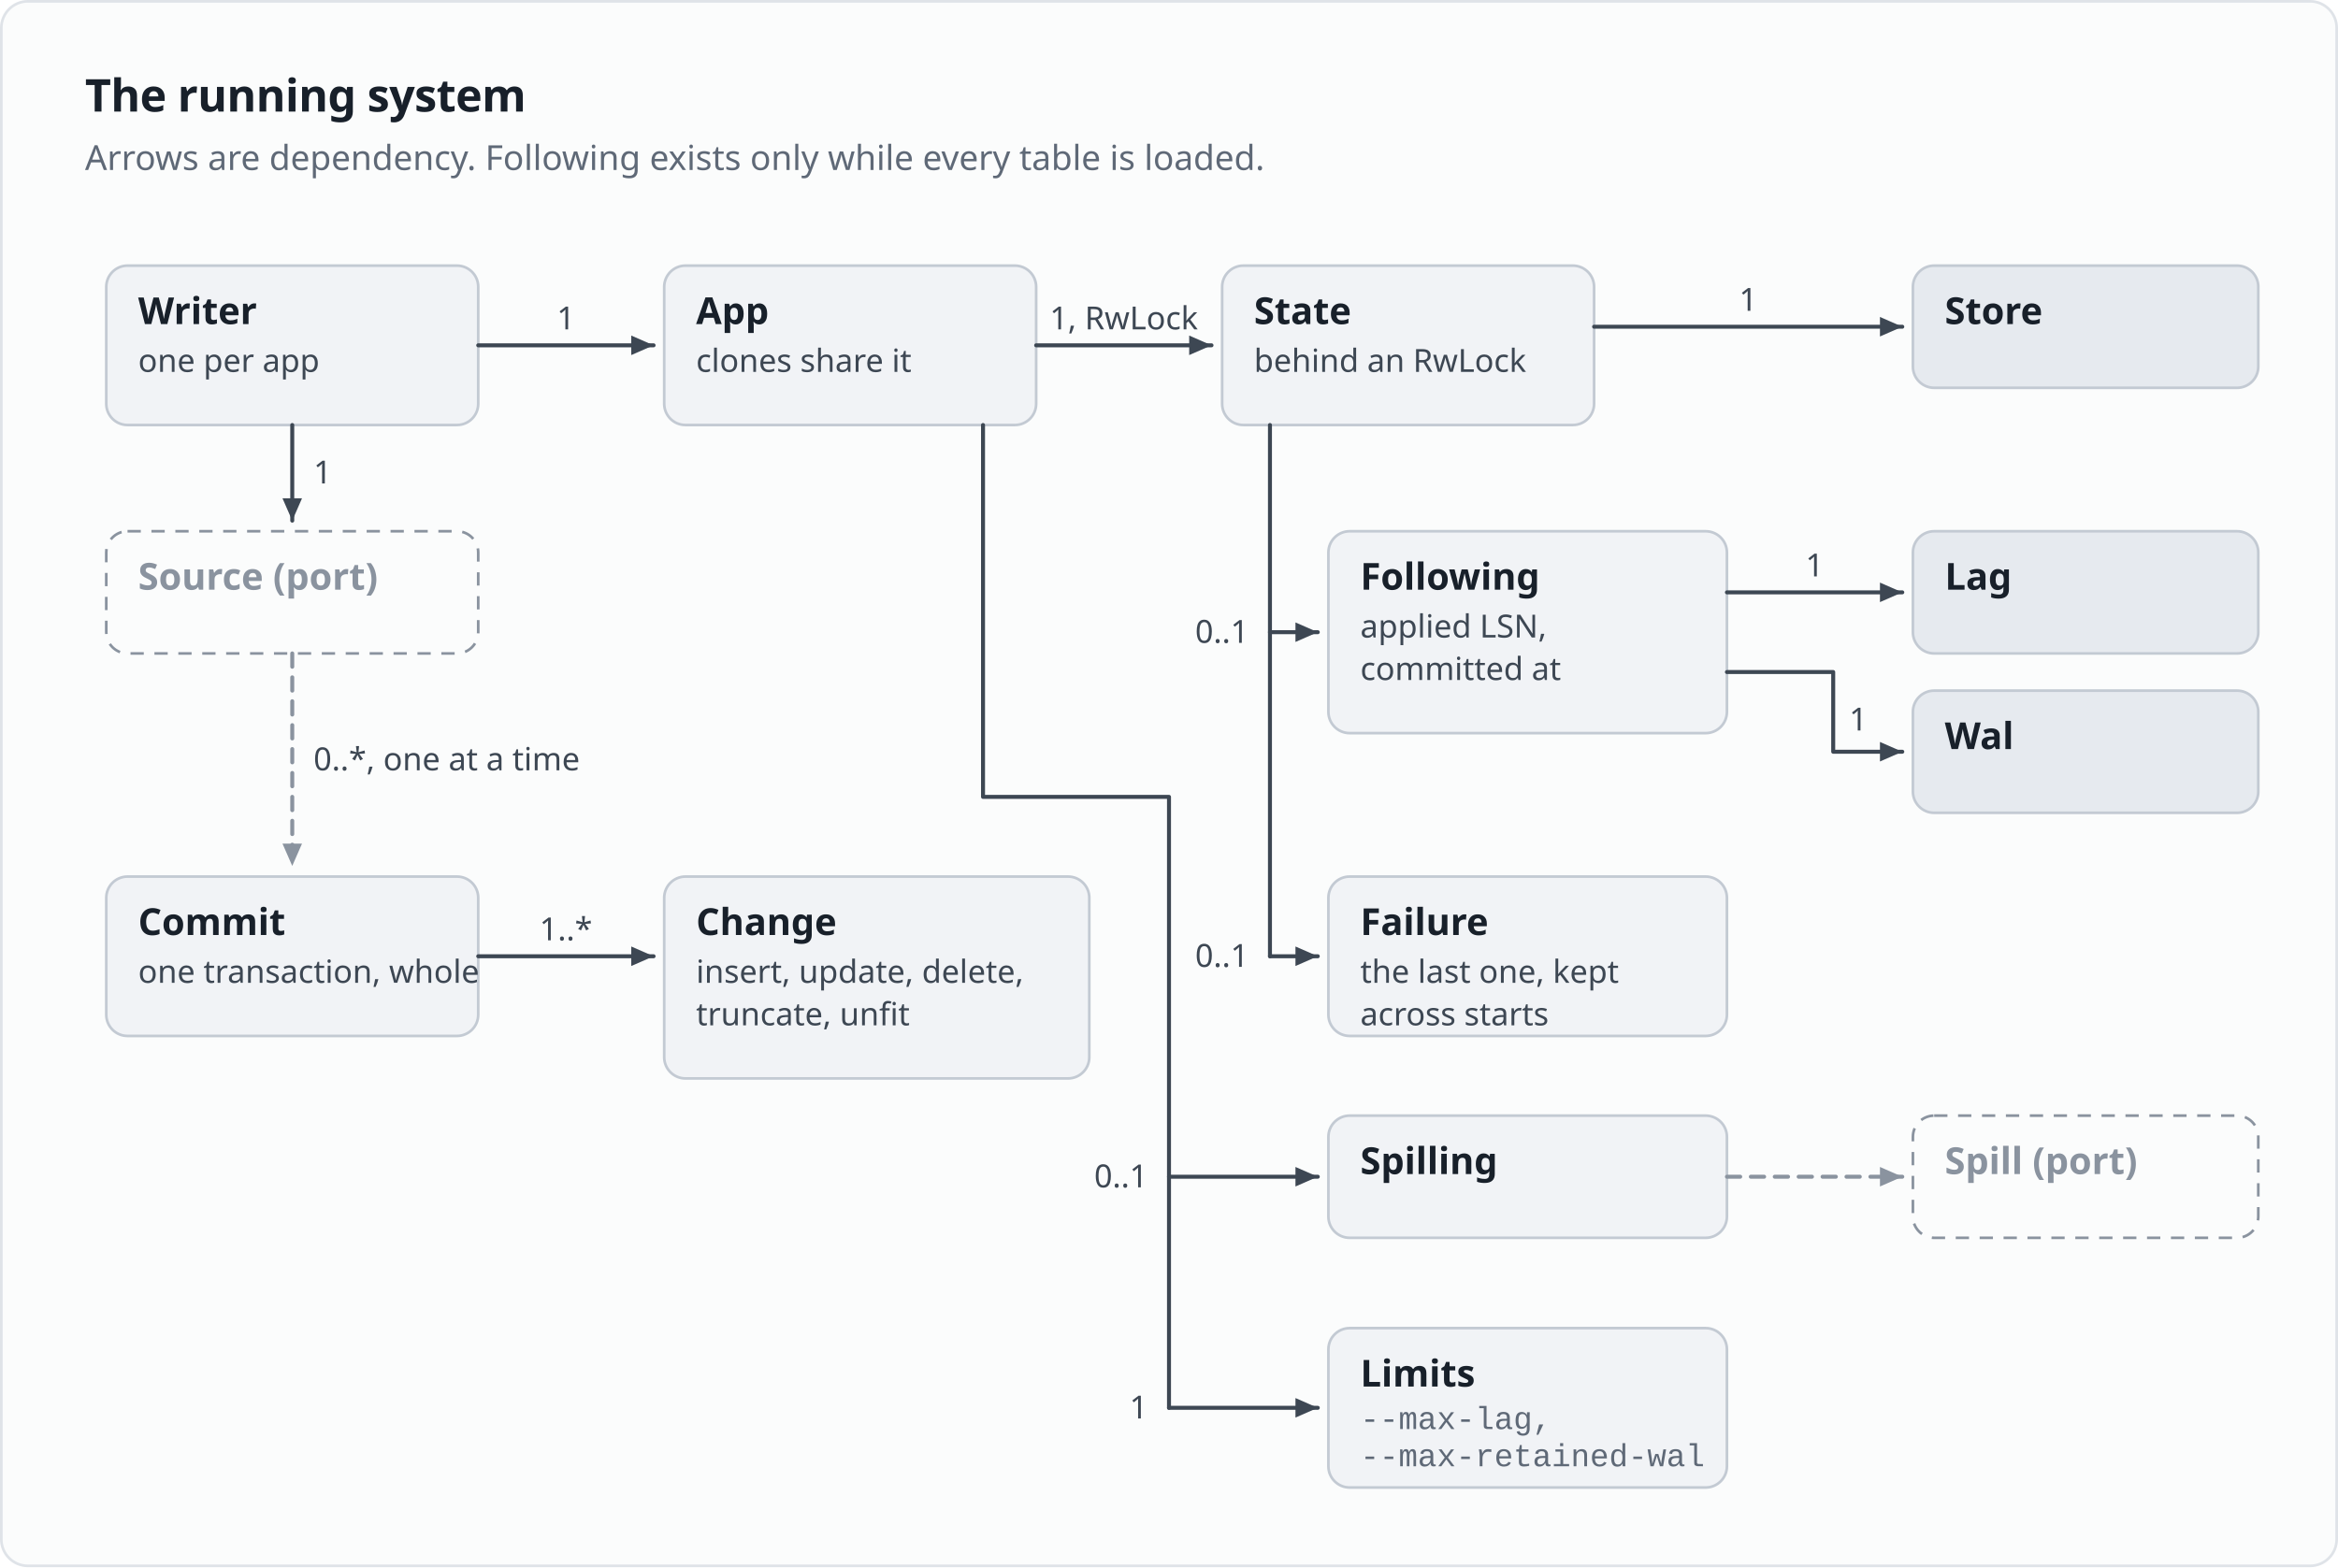
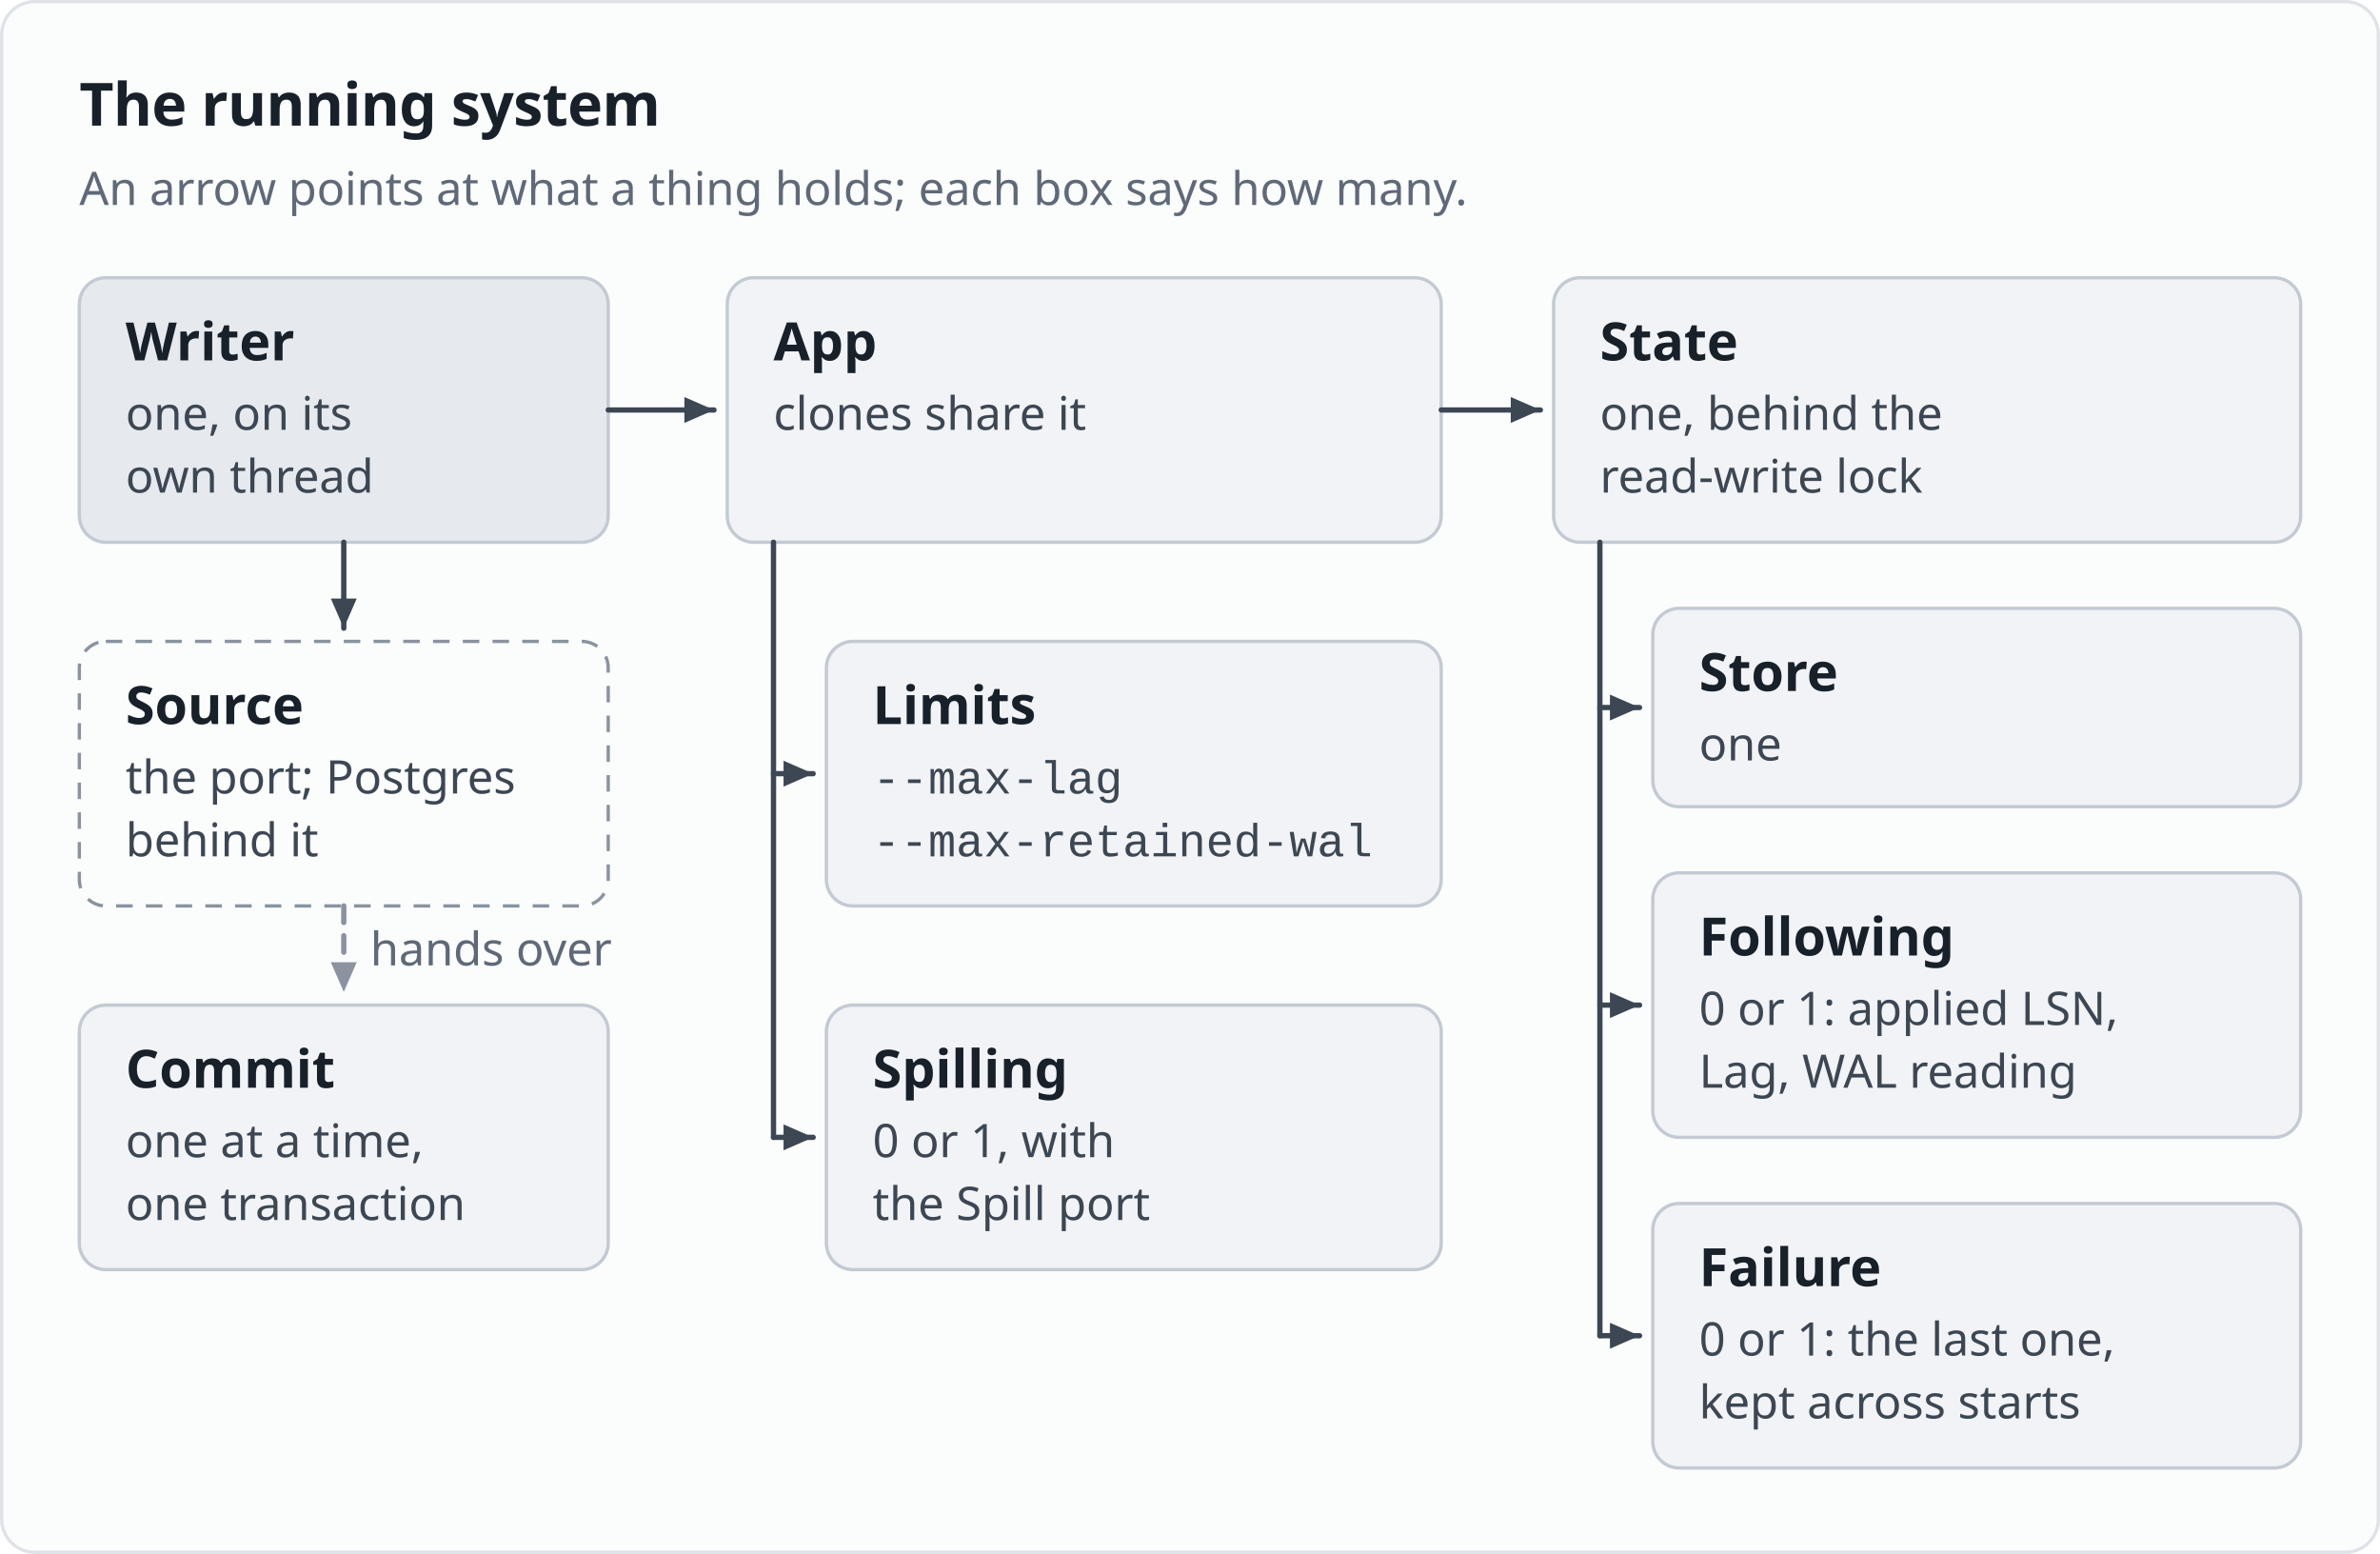
- <svg xmlns="http://www.w3.org/2000/svg" width="880" height="590" viewBox="0 0 880 590" role="img" aria-labelledby="t d">
+ <svg xmlns="http://www.w3.org/2000/svg" width="720" height="470" viewBox="0 0 720 470" role="img" aria-labelledby="t d">
  <style>
-   text{font-family:-apple-system, BlinkMacSystemFont, "Segoe UI", "Noto Sans", Helvetica, Arial, sans-serif;font-size:13px}
-   .mono{font-family:ui-monospace, SFMono-Regular, "SF Mono", Menlo, Consolas, "Liberation Mono", monospace;font-size:12px}
-   .title{font-size:17px;font-weight:600;letter-spacing:-0.01em}
-   .sub{font-size:13px}
-   .h{font-size:14px;font-weight:600}
+   text{font-family:-apple-system, BlinkMacSystemFont, "Segoe UI", "Noto Sans", Helvetica, Arial, sans-serif;font-size:15px}
+   .mono{font-family:ui-monospace, SFMono-Regular, "SF Mono", Menlo, Consolas, "Liberation Mono", monospace;font-size:14px}
+   .title{font-size:18px;font-weight:600;letter-spacing:-0.01em}
+   .sub{font-size:15px}
+   .h{font-size:16px;font-weight:600}
  .b{font-weight:600}
-   .s{font-size:12px}
-   .lbl{font-size:11px;font-weight:600;letter-spacing:0.08em}
+   .s{font-size:14px}
+   .lbl{font-size:13px;font-weight:600;letter-spacing:0.08em}
  .num{font-variant-numeric:tabular-nums}
  .it{font-style:italic}
  .halo{stroke-width:5px;stroke-linejoin:round;paint-order:stroke}
  .canvas,.box,.box2,.frame,.accbox,.errbox,.planbox{stroke-width:1px}
  .planbox{stroke-dasharray:5 4}
  .frame{stroke-dasharray:none}
  .rule,.life{stroke-width:1px;fill:none}
  .life{stroke-dasharray:3 4}
-   .a,.a-acc,.a-err,.a-plan,.a-cfg{fill:none;stroke-width:1.5px;stroke-linecap:round;stroke-linejoin:round}
+   .a,.a-acc,.a-err,.a-plan,.a-cfg{fill:none;stroke-width:1.6px;stroke-linecap:round;stroke-linejoin:round}
  .a-plan{stroke-dasharray:5 4}
  .a-cfg{stroke-dasharray:1.5 4;stroke-width:1.6px}
  .canvas{fill:#fbfcfc;stroke:#dfe3e8}
  text{fill:#18202a}
  .ink2{fill:#3d4753}
  .muted{fill:#5f6977}
  .acc{fill:#0b5c56}
  .err{fill:#b4472c}
  .plantext{fill:#8a939f}
  .halo{stroke:#fbfcfc}
  .box{fill:#f1f3f6;stroke:#c3cad3}
  .box2{fill:#e6eaef;stroke:#c3cad3}
  .frame{fill:none;stroke:#c3cad3}
  .accbox{fill:#e4f3f0;stroke:#0f766e}
  .errbox{fill:#faece7;stroke:#b4472c}
  .planbox{fill:none;stroke:#8a939f}
  .rule{stroke:#c3cad3}
  .life{stroke:#c3cad3}
  .fillacc{fill:#0f766e}
  .fillerr{fill:#b4472c}
  .fillink{fill:#3d4753}
  .fillplan{fill:#8a939f}
  .fillcanvas{fill:#fbfcfc}
  .a{stroke:#3d4753}
  .a-acc{stroke:#0f766e}
  .a-err{stroke:#b4472c}
  .a-plan{stroke:#8a939f}
  .a-cfg{stroke:#5f6977}
  .band{fill:#f1f3f6}
  .errband{fill:#faece7}
  @media (prefers-color-scheme: dark){
  .canvas{fill:#0f141a;stroke:#2a323c}
  text{fill:#e6edf3}
  .ink2{fill:#c4ccd5}
  .muted{fill:#97a2ae}
  .acc{fill:#7fd3c7}
  .err{fill:#e2795c}
  .plantext{fill:#6f7a86}
  .halo{stroke:#0f141a}
  .box{fill:#161d25;stroke:#3b4551}
  .box2{fill:#1e2730;stroke:#3b4551}
  .frame{fill:none;stroke:#3b4551}
  .accbox{fill:#0f2724;stroke:#3cb4a4}
  .errbox{fill:#2b1914;stroke:#e2795c}
  .planbox{fill:none;stroke:#6f7a86}
  .rule{stroke:#3b4551}
  .life{stroke:#3b4551}
  .fillacc{fill:#3cb4a4}
  .fillerr{fill:#e2795c}
  .fillink{fill:#c4ccd5}
  .fillplan{fill:#6f7a86}
  .fillcanvas{fill:#0f141a}
  .a{stroke:#c4ccd5}
  .a-acc{stroke:#3cb4a4}
  .a-err{stroke:#e2795c}
  .a-plan{stroke:#6f7a86}
  .a-cfg{stroke:#97a2ae}
  .band{fill:#161d25}
  .errband{fill:#2b1914}
  }
  </style>
  <defs>
    <marker id="m" viewBox="0 0 10 10" refX="9" refY="5" markerWidth="7" markerHeight="7" orient="auto-start-reverse">
      <path class="fillink" d="M1 1.5 9 5 1 8.5z" />
    </marker>
    <marker id="m-acc" viewBox="0 0 10 10" refX="9" refY="5" markerWidth="7" markerHeight="7" orient="auto-start-reverse">
      <path class="fillacc" d="M1 1.5 9 5 1 8.5z" />
    </marker>
    <marker id="m-err" viewBox="0 0 10 10" refX="9" refY="5" markerWidth="7" markerHeight="7" orient="auto-start-reverse">
      <path class="fillerr" d="M1 1.5 9 5 1 8.5z" />
    </marker>
    <marker id="m-plan" viewBox="0 0 10 10" refX="9" refY="5" markerWidth="7" markerHeight="7" orient="auto-start-reverse">
      <path class="fillplan" d="M1 1.5 9 5 1 8.5z" />
    </marker>
  </defs>
-   <rect class="canvas" x="0.5" y="0.5" width="879" height="589" rx="10" />
-   <text x="32" y="42" class="title">The running system</text>
-   <text x="32" y="64" class="sub muted">Arrows are dependency. Following exists only while every table is loaded.</text>
-   <rect class="box" x="40" y="100" width="140" height="60" rx="8" />
-   <text x="52" y="122" class="h">Writer</text>
-   <text x="52" y="140" class="s ink2">one per app</text>
-   <rect class="box" x="250" y="100" width="140" height="60" rx="8" />
-   <text x="262" y="122" class="h">App</text>
-   <text x="262" y="140" class="s ink2">clones share it</text>
-   <rect class="box" x="460" y="100" width="140" height="60" rx="8" />
-   <text x="472" y="122" class="h">State</text>
-   <text x="472" y="140" class="s ink2">behind an RwLock</text>
-   <rect class="box2" x="720" y="100" width="130" height="46" rx="8" />
-   <text x="732" y="122" class="h">Store</text>
-   <rect class="box" x="500" y="200" width="150" height="76" rx="8" />
-   <text x="512" y="222" class="h">Following</text>
-   <text x="512" y="240" class="s ink2">applied LSN,</text>
-   <text x="512" y="256" class="s ink2">committed at</text>
-   <rect class="box2" x="720" y="200" width="130" height="46" rx="8" />
-   <text x="732" y="222" class="h">Lag</text>
-   <rect class="box2" x="720" y="260" width="130" height="46" rx="8" />
-   <text x="732" y="282" class="h">Wal</text>
-   <rect class="box" x="500" y="330" width="150" height="60" rx="8" />
-   <text x="512" y="352" class="h">Failure</text>
-   <text x="512" y="370" class="s ink2">the last one, kept</text>
-   <text x="512" y="386" class="s ink2">across starts</text>
-   <rect class="box" x="500" y="420" width="150" height="46" rx="8" />
-   <text x="512" y="442" class="h">Spilling</text>
-   <rect class="planbox" x="720" y="420" width="130" height="46" rx="8" />
-   <text x="732" y="442" class="h plantext">Spill (port)</text>
-   <rect class="box" x="500" y="500" width="150" height="60" rx="8" />
-   <text x="512" y="522" class="h">Limits</text>
-   <text x="512" y="538" class="mono muted" text-anchor="start">--max-lag,</text>
-   <text x="512" y="552" class="mono muted" text-anchor="start">--max-retained-wal</text>
-   <rect class="planbox" x="40" y="200" width="140" height="46" rx="8" />
-   <text x="52" y="222" class="h plantext">Source (port)</text>
-   <rect class="box" x="40" y="330" width="140" height="60" rx="8" />
-   <text x="52" y="352" class="h">Commit</text>
-   <text x="52" y="370" class="s ink2">one transaction, whole</text>
-   <rect class="box" x="250" y="330" width="160" height="76" rx="8" />
-   <text x="262" y="352" class="h">Change</text>
-   <text x="262" y="370" class="s ink2">insert, update, delete,</text>
-   <text x="262" y="386" class="s ink2">truncate, unfit</text>
-   <path class="a" d="M180 130 L246 130" marker-end="url(#m)" />
-   <text x="213" y="124" class="s ink2 halo" text-anchor="middle">1</text>
-   <path class="a" d="M390 130 L456 130" marker-end="url(#m)" />
-   <text x="423" y="124" class="s ink2 halo" text-anchor="middle">1, RwLock</text>
-   <path class="a" d="M600 123 L716 123" marker-end="url(#m)" />
-   <text x="658" y="117" class="s ink2 halo" text-anchor="middle">1</text>
-   <path class="a" d="M478 160 L478 360" />
-   <path class="a" d="M478 238 L496 238" marker-end="url(#m)" />
-   <text x="470" y="242" class="s ink2 halo" text-anchor="end">0..1</text>
-   <path class="a" d="M478 360 L496 360" marker-end="url(#m)" />
-   <text x="470" y="364" class="s ink2 halo" text-anchor="end">0..1</text>
-   <path class="a" d="M370 160 L370 300 L440 300 L440 530" />
-   <path class="a" d="M440 443 L496 443" marker-end="url(#m)" />
-   <text x="432" y="447" class="s ink2 halo" text-anchor="end">0..1</text>
-   <path class="a" d="M440 530 L496 530" marker-end="url(#m)" />
-   <text x="432" y="534" class="s ink2 halo" text-anchor="end">1</text>
-   <path class="a" d="M650 223 L716 223" marker-end="url(#m)" />
-   <text x="683" y="217" class="s ink2 halo" text-anchor="middle">1</text>
-   <path class="a" d="M650 253 L690 253 L690 283 L716 283" marker-end="url(#m)" />
-   <text x="696" y="275" class="s ink2 halo" text-anchor="start">1</text>
-   <path class="a-plan" d="M650 443 L716 443" marker-end="url(#m-plan)" />
-   <path class="a" d="M110 160 L110 196" marker-end="url(#m)" />
-   <text x="118" y="182" class="s ink2 halo" text-anchor="start">1</text>
-   <path class="a-plan" d="M110 246 L110 326" marker-end="url(#m-plan)" />
-   <text x="118" y="290" class="s ink2 halo" text-anchor="start">0..*, one at a time</text>
-   <path class="a" d="M180 360 L246 360" marker-end="url(#m)" />
-   <text x="213" y="354" class="s ink2 halo" text-anchor="middle">1..*</text>
+   <rect class="canvas" x="0.5" y="0.5" width="719" height="469" rx="10" />
+   <text x="24" y="38" class="title">The running system</text>
+   <text x="24" y="62" class="s muted">An arrow points at what a thing holds; each box says how many.</text>
+   <rect class="box2" x="24" y="84" width="160" height="80" rx="8" />
+   <text x="38" y="109" class="h">Writer</text>
+   <text x="38" y="130" class="s ink2">one, on its</text>
+   <text x="38" y="149" class="s ink2">own thread</text>
+   <rect class="planbox" x="24" y="194" width="160" height="80" rx="8" />
+   <text x="38" y="219" class="h">Source</text>
+   <text x="38" y="240" class="s ink2">the port; Postgres</text>
+   <text x="38" y="259" class="s ink2">behind it</text>
+   <rect class="box" x="24" y="304" width="160" height="80" rx="8" />
+   <text x="38" y="329" class="h">Commit</text>
+   <text x="38" y="350" class="s ink2">one at a time,</text>
+   <text x="38" y="369" class="s ink2">one transaction</text>
+   <rect class="box" x="220" y="84" width="216" height="80" rx="8" />
+   <text x="234" y="109" class="h">App</text>
+   <text x="234" y="130" class="s ink2">clones share it</text>
+   <rect class="box" x="250" y="194" width="186" height="80" rx="8" />
+   <text x="264" y="219" class="h">Limits</text>
+   <text x="264" y="240" class="mono ink2">--max-lag</text>
+   <text x="264" y="259" class="mono ink2">--max-retained-wal</text>
+   <rect class="box" x="250" y="304" width="186" height="80" rx="8" />
+   <text x="264" y="329" class="h">Spilling</text>
+   <text x="264" y="350" class="s ink2">0 or 1, with</text>
+   <text x="264" y="369" class="s ink2">the Spill port</text>
+   <rect class="box" x="470" y="84" width="226" height="80" rx="8" />
+   <text x="484" y="109" class="h">State</text>
+   <text x="484" y="130" class="s ink2">one, behind the</text>
+   <text x="484" y="149" class="s ink2">read-write lock</text>
+   <rect class="box" x="500" y="184" width="196" height="60" rx="8" />
+   <text x="514" y="209" class="h">Store</text>
+   <text x="514" y="230" class="s ink2">one</text>
+   <rect class="box" x="500" y="264" width="196" height="80" rx="8" />
+   <text x="514" y="289" class="h">Following</text>
+   <text x="514" y="310" class="s ink2">0 or 1: applied LSN,</text>
+   <text x="514" y="329" class="s ink2">Lag, WAL reading</text>
+   <rect class="box" x="500" y="364" width="196" height="80" rx="8" />
+   <text x="514" y="389" class="h">Failure</text>
+   <text x="514" y="410" class="s ink2">0 or 1: the last one,</text>
+   <text x="514" y="429" class="s ink2">kept across starts</text>
+   <path class="a" d="M184 124 H216" marker-end="url(#m)" />
+   <path class="a" d="M436 124 H466" marker-end="url(#m)" />
+   <path class="a" d="M104 164 V190" marker-end="url(#m)" />
+   <path class="a-plan" d="M104 274 V300" marker-end="url(#m-plan)" />
+   <text x="112" y="292" class="s muted halo" text-anchor="start">hands over</text>
+   <path class="a" d="M234 164 V344" />
+   <path class="a" d="M234 234 H246" marker-end="url(#m)" />
+   <path class="a" d="M234 344 H246" marker-end="url(#m)" />
+   <path class="a" d="M484 164 V404" />
+   <path class="a" d="M484 214 H496" marker-end="url(#m)" />
+   <path class="a" d="M484 304 H496" marker-end="url(#m)" />
+   <path class="a" d="M484 404 H496" marker-end="url(#m)" />
</svg>
